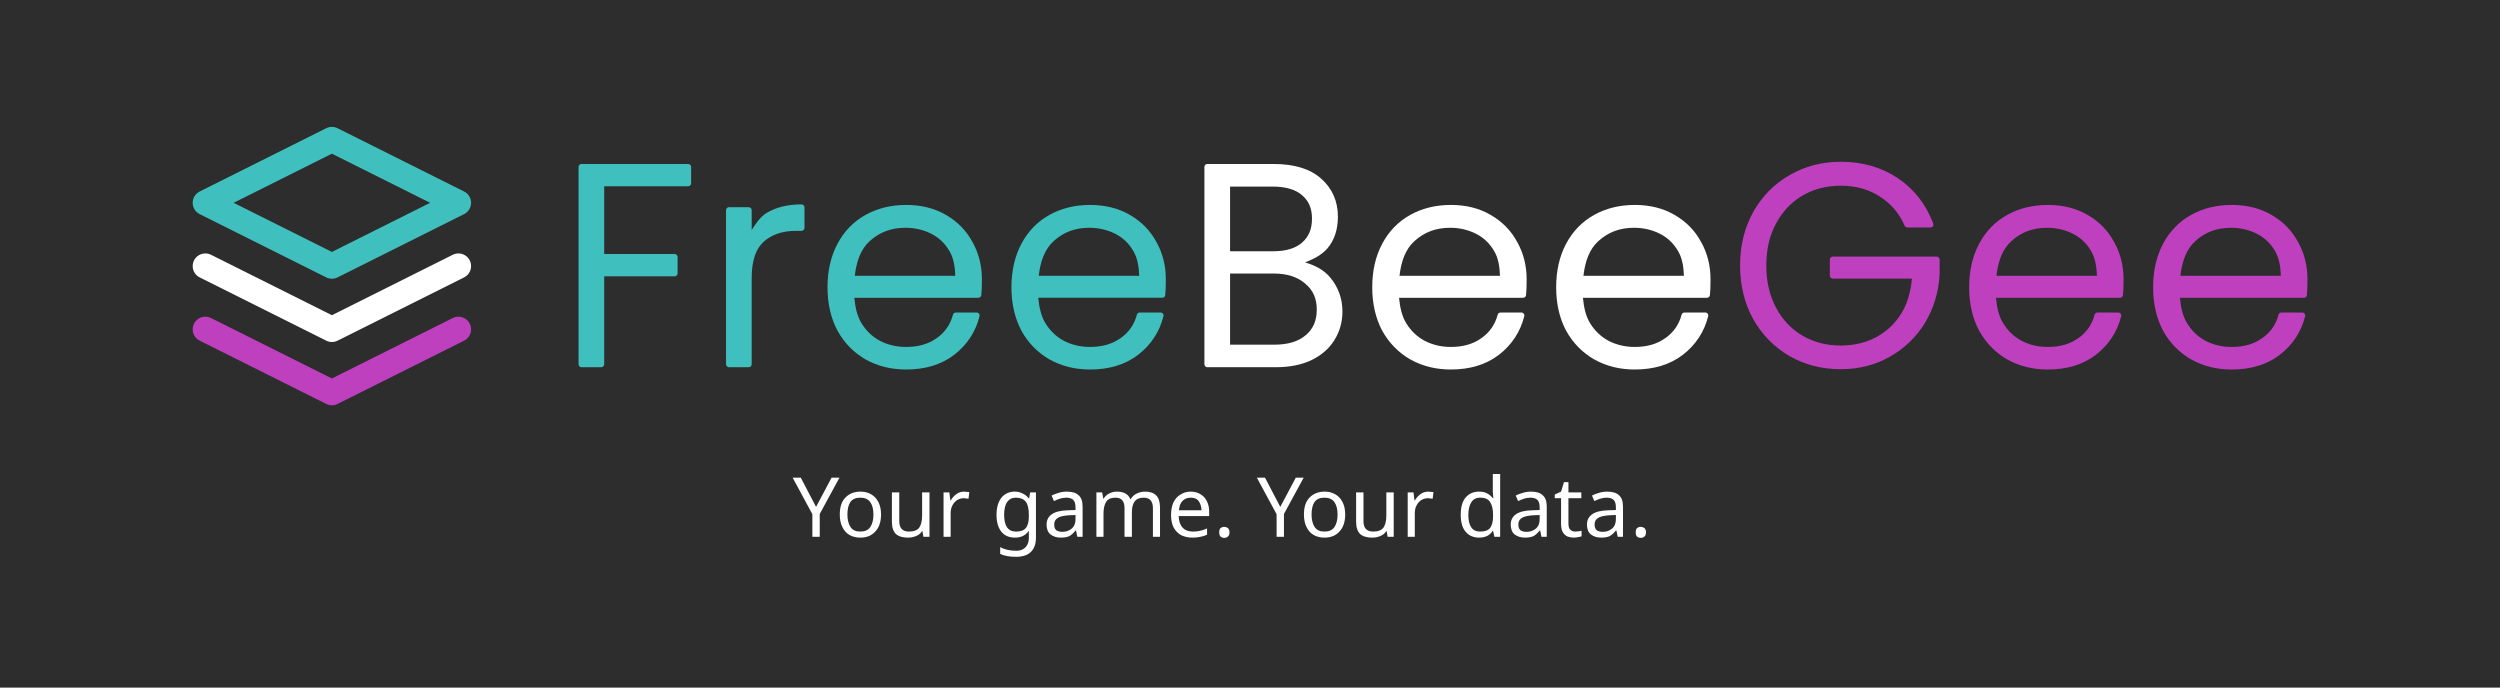
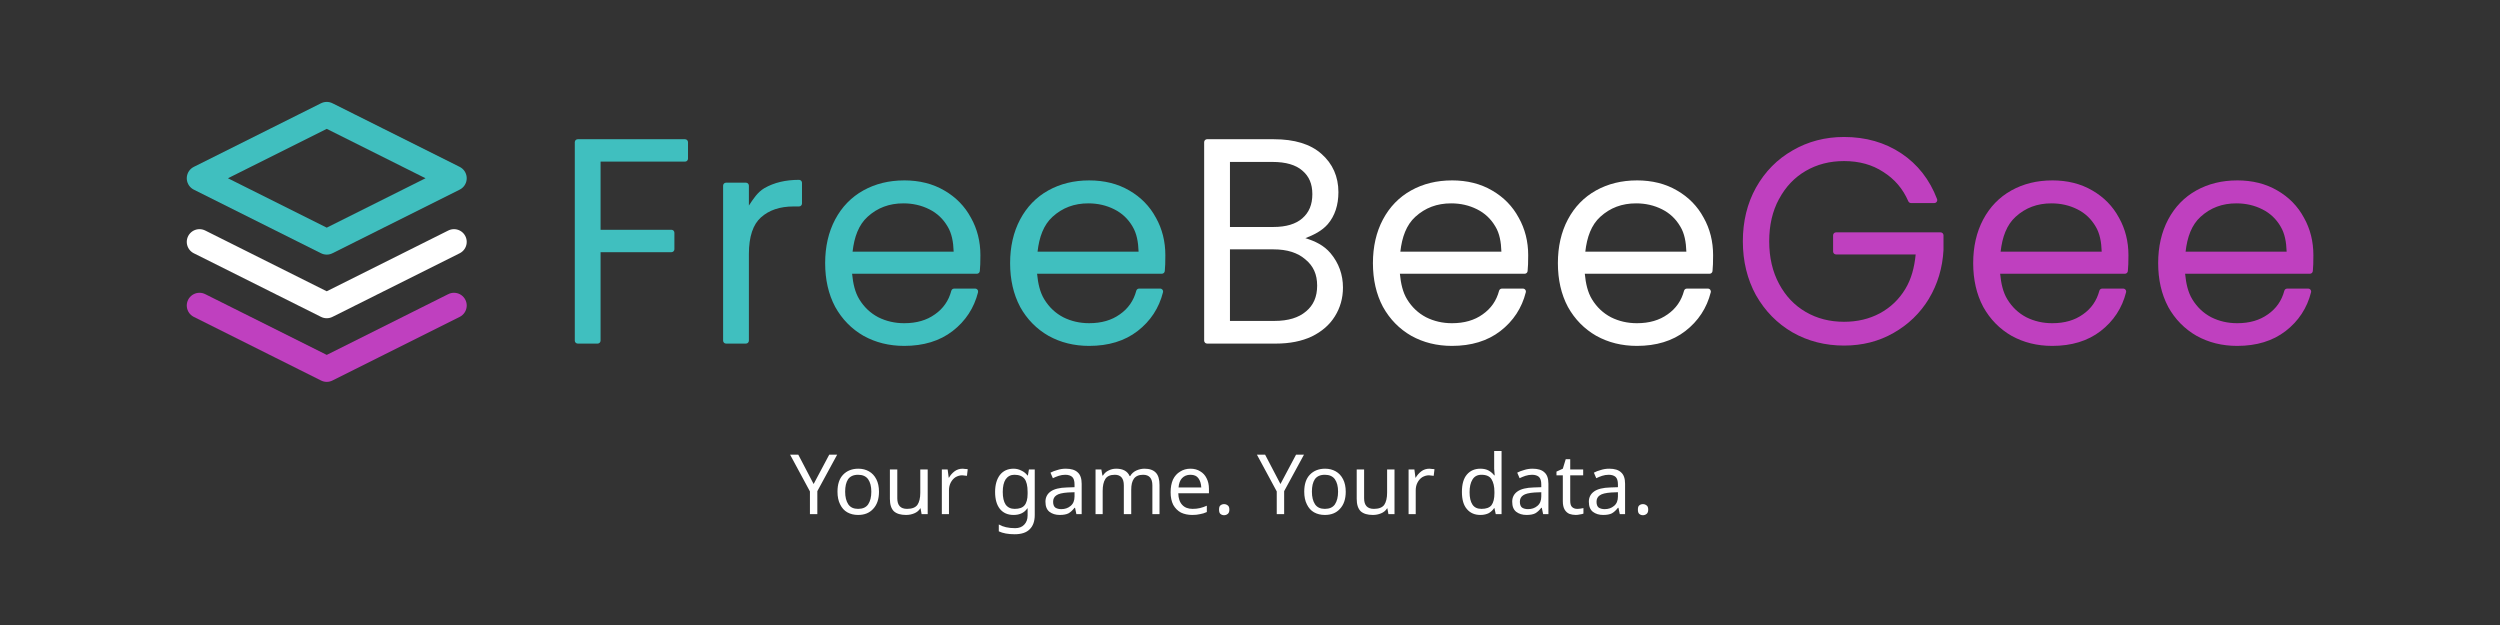
- <svg xmlns="http://www.w3.org/2000/svg" id="svg8" version="1.1" class="feather feather-layers" viewBox="0 0 148.604 40.871" height="40.871" width="148.604" style="fill:none;stroke:currentColor;stroke-width:2;stroke-linecap:round;stroke-linejoin:round">
+ <svg xmlns="http://www.w3.org/2000/svg" id="svg8" version="1.1" class="feather feather-layers" viewBox="0 0 147.776 36.944" height="36.944" width="147.776" style="fill:none;stroke:currentColor;stroke-width:2;stroke-linecap:round;stroke-linejoin:round">
  <defs id="defs12" />
-   <rect style="opacity:1;vector-effect:none;fill:#2d2d2d;fill-opacity:1;stroke:none;stroke-width:0.103;stroke-linecap:round;stroke-linejoin:round;stroke-miterlimit:4;stroke-dasharray:none;stroke-dashoffset:0;stroke-opacity:1" id="rect835" width="148.604" height="40.871" x="0" y="0" />
-   <text xml:space="preserve" style="font-style:normal;font-variant:normal;font-weight:normal;font-stretch:normal;font-size:4.914px;line-height:1.25;font-family:Poppins;-inkscape-font-specification:Poppins;letter-spacing:0px;word-spacing:0px;fill:#ffffff;fill-opacity:1;stroke:none;stroke-width:1.843" x="47.116" y="31.911" id="text839">
-     <tspan id="tspan837" x="47.116" y="31.911" style="stroke-width:1.843">Your game. Your data.</tspan>
-   </text>
-   <g transform="translate(0.236014)" id="g1533">
-     <g style="fill:none;stroke:currentColor;stroke-width:2;stroke-linecap:round;stroke-linejoin:round" transform="matrix(0.7973133,0,0,0.7973133,9.923916,6.248245)" id="g919-7">
-       <polygon style="stroke:#40bfbf;stroke-linecap:round;stroke-linejoin:round;stroke-opacity:1" id="polygon2-0" points="2,7 12,12 22,7 12,2 " transform="matrix(0.9433938,0,0,0.9433938,0.679275,0.679275)" />
-       <polyline style="stroke:#bf40bf;stroke-linecap:round;stroke-linejoin:round;stroke-opacity:1" id="polyline4-9" points="2 17 12 22 22 17" transform="matrix(0.9433938,0,0,0.9433938,0.679275,0.679275)" />
-       <polyline style="stroke:#ffffff;stroke-linecap:round;stroke-linejoin:round;stroke-opacity:1" id="polyline6-3" points="2 12 12 17 22 12" transform="matrix(0.9433938,0,0,0.9433938,0.679275,0.679275)" />
+   <rect style="opacity:1;vector-effect:none;fill:#333333;fill-opacity:1;stroke:none;stroke-width:1.9;stroke-linecap:round;stroke-linejoin:round;stroke-miterlimit:4;stroke-dasharray:none;stroke-dashoffset:0;stroke-opacity:1" id="rect838" width="147.776" height="36.944" x="0" y="0" />
+   <g id="g857" transform="translate(-0.4138107,-1.518135)">
+     <text id="text839" y="31.911" x="47.116" style="font-style:normal;font-variant:normal;font-weight:normal;font-stretch:normal;font-size:4.914px;line-height:1.25;font-family:Poppins;-inkscape-font-specification:Poppins;letter-spacing:0px;word-spacing:0px;fill:#ffffff;fill-opacity:1;stroke:none;stroke-width:1.843" xml:space="preserve">
+       <tspan style="stroke-width:1.843" y="31.911" x="47.116" id="tspan837">Your game. Your data.</tspan>
+     </text>
+     <g id="g1533" transform="translate(0.236014)">
+       <g id="g919-7" transform="matrix(0.7973133,0,0,0.7973133,9.923916,6.248245)" style="fill:none;stroke:currentColor;stroke-width:2;stroke-linecap:round;stroke-linejoin:round">
+         <polygon transform="matrix(0.9433938,0,0,0.9433938,0.679275,0.679275)" points="12,2 2,7 12,12 22,7 " id="polygon2-0" style="stroke:#40bfbf;stroke-linecap:round;stroke-linejoin:round;stroke-opacity:1" />
+         <polyline transform="matrix(0.9433938,0,0,0.9433938,0.679275,0.679275)" points="2 17 12 22 22 17" id="polyline4-9" style="stroke:#bf40bf;stroke-linecap:round;stroke-linejoin:round;stroke-opacity:1" />
+         <polyline transform="matrix(0.9433938,0,0,0.9433938,0.679275,0.679275)" points="2 12 12 17 22 12" id="polyline6-3" style="stroke:#ffffff;stroke-linecap:round;stroke-linejoin:round;stroke-opacity:1" />
+       </g>
+       <path style="font-style:normal;font-variant:normal;font-weight:normal;font-stretch:normal;font-size:16.781px;line-height:1.5;font-family:'Poppins Light';-inkscape-font-specification:'Poppins Light, ';letter-spacing:0.495px;word-spacing:0px;fill:#bf40bf;fill-opacity:1;stroke:none;stroke-width:0.35;stroke-linecap:round;stroke-linejoin:round;stroke-miterlimit:4;stroke-dasharray:none;stroke-opacity:1" d="m 109.18,9.615 c -1.112,0 -2.131,0.265 -3.041,0.795 -0.911,0.519 -1.635,1.255 -2.164,2.197 -0.519,0.934 -0.777,1.996 -0.777,3.174 0,1.178 0.259,2.243 0.777,3.188 a 0.175,0.175 0 0 0 0.002,0.002 c 0.529,0.931 1.251,1.668 2.16,2.197 a 0.175,0.175 0 0 0 0.002,0 c 0.911,0.519 1.929,0.777 3.041,0.777 1.078,0 2.055,-0.247 2.922,-0.744 0.875,-0.495 1.575,-1.171 2.094,-2.023 a 0.175,0.175 0 0 0 0,-0.002 c 0.518,-0.864 0.806,-1.828 0.863,-2.883 a 0.175,0.175 0 0 0 0,-0.01 V 15.428 a 0.175,0.175 0 0 0 -0.174,-0.176 h -6.176 a 0.175,0.175 0 0 0 -0.176,0.176 v 0.957 a 0.175,0.175 0 0 0 0.176,0.174 h 4.705 c -0.075,0.761 -0.255,1.452 -0.609,2.033 a 0.175,0.175 0 0 0 0,0.002 c -0.376,0.624 -0.878,1.102 -1.512,1.445 -0.622,0.332 -1.322,0.5 -2.113,0.5 -0.846,0 -1.596,-0.193 -2.262,-0.58 -0.666,-0.386 -1.189,-0.936 -1.578,-1.66 -0.388,-0.721 -0.584,-1.557 -0.584,-2.518 0,-0.961 0.195,-1.792 0.582,-2.502 a 0.175,0.175 0 0 0 0.002,0 c 0.389,-0.724 0.913,-1.274 1.578,-1.66 0.666,-0.387 1.416,-0.58 2.262,-0.58 0.9,-10e-7 1.668,0.215 2.32,0.643 a 0.175,0.175 0 0 0 0.002,0.002 c 0.665,0.418 1.154,0.99 1.477,1.732 a 0.175,0.175 0 0 0 0.16,0.105 h 1.377 a 0.175,0.175 0 0 0 0.162,-0.236 c -0.436,-1.149 -1.144,-2.055 -2.113,-2.701 -0.97,-0.646 -2.103,-0.969 -3.385,-0.969 z" id="path1109" />
+       <path style="font-style:normal;font-variant:normal;font-weight:normal;font-stretch:normal;font-size:16.781px;line-height:1.5;font-family:'Poppins Light';-inkscape-font-specification:'Poppins Light, ';letter-spacing:0.495px;word-spacing:0px;fill:#40bfbf;fill-opacity:1;stroke:none;stroke-width:0.35;stroke-linecap:round;stroke-linejoin:round;stroke-miterlimit:4;stroke-dasharray:none;stroke-opacity:1" d="m 34.328,9.748 a 0.175,0.175 0 0 0 -0.174,0.176 v 11.73 a 0.175,0.175 0 0 0 0.174,0.174 h 1.176 a 0.175,0.175 0 0 0 0.174,-0.174 v -5.229 h 4.188 a 0.175,0.175 0 0 0 0.176,-0.176 v -0.973 a 0.175,0.175 0 0 0 -0.176,-0.176 h -4.188 v -4.029 h 4.994 A 0.175,0.175 0 0 0 40.846,10.897 V 9.924 A 0.175,0.175 0 0 0 40.672,9.748 Z" id="path1107" />
+       <path style="font-style:normal;font-variant:normal;font-weight:normal;font-stretch:normal;font-size:16.781px;line-height:1.5;font-family:'Poppins Light';-inkscape-font-specification:'Poppins Light, ';letter-spacing:0.495px;word-spacing:0px;fill:#ffffff;fill-opacity:1;stroke:none;stroke-width:0.35;stroke-linecap:round;stroke-linejoin:round;stroke-miterlimit:4;stroke-dasharray:none;stroke-opacity:1" d="m 71.514,9.748 a 0.175,0.175 0 0 0 -0.158,0.176 v 11.73 a 0.175,0.175 0 0 0 0.176,0.174 h 4.061 c 0.814,0 1.524,-0.138 2.123,-0.42 a 0.175,0.175 0 0 0 0.002,0 c 0.595,-0.292 1.054,-0.689 1.363,-1.189 0.319,-0.508 0.48,-1.08 0.48,-1.703 0,-0.764 -0.247,-1.448 -0.73,-2.025 -0.403,-0.482 -0.933,-0.723 -1.492,-0.895 0.504,-0.196 0.978,-0.431 1.322,-0.824 a 0.175,0.175 0 0 0 0.002,-0.002 c 0.421,-0.493 0.629,-1.134 0.629,-1.893 0,-0.914 -0.339,-1.683 -1,-2.262 -0.657,-0.585 -1.604,-0.867 -2.816,-0.867 h -3.943 a 0.175,0.175 0 0 0 -0.018,0 z m 1.367,1.342 h 2.51 c 0.802,0 1.383,0.177 1.766,0.51 a 0.175,0.175 0 0 0 0.002,0.002 c 0.398,0.337 0.592,0.783 0.592,1.393 0,0.621 -0.195,1.082 -0.594,1.43 -0.384,0.334 -0.948,0.51 -1.715,0.51 h -2.561 z m 0,5.168 h 2.578 c 0.809,0 1.426,0.201 1.881,0.594 a 0.175,0.175 0 0 0 0.004,0.004 c 0.466,0.383 0.691,0.88 0.691,1.543 0,0.665 -0.216,1.157 -0.658,1.527 a 0.175,0.175 0 0 0 -0.002,0 c -0.43,0.369 -1.045,0.562 -1.867,0.562 h -2.627 z" id="path1105" />
+       <path style="font-style:normal;font-variant:normal;font-weight:normal;font-stretch:normal;font-size:16.781px;line-height:1.5;font-family:'Poppins Light';-inkscape-font-specification:'Poppins Light, ';letter-spacing:0.495px;word-spacing:0px;fill:#40bfbf;fill-opacity:1;stroke:none;stroke-width:0.35;stroke-linecap:round;stroke-linejoin:round;stroke-miterlimit:4;stroke-dasharray:none;stroke-opacity:1" d="m 47.408,12.149 c -0.796,0 -1.482,0.163 -2.051,0.494 a 0.175,0.175 0 0 0 -0.002,0 c -0.406,0.242 -0.655,0.639 -0.91,1.027 v -1.178 a 0.175,0.175 0 0 0 -0.174,-0.176 h -1.176 a 0.175,0.175 0 0 0 -0.174,0.176 v 9.162 a 0.175,0.175 0 0 0 0.174,0.174 h 1.176 a 0.175,0.175 0 0 0 0.174,-0.174 v -5.119 c 0,-1.046 0.251,-1.754 0.715,-2.168 0.479,-0.427 1.111,-0.645 1.93,-0.645 h 0.318 a 0.175,0.175 0 0 0 0.176,-0.174 V 12.324 A 0.175,0.175 0 0 0 47.408,12.149 Z" id="path1101" />
+       <path style="font-style:normal;font-variant:normal;font-weight:normal;font-stretch:normal;font-size:16.781px;line-height:1.5;font-family:'Poppins Light';-inkscape-font-specification:'Poppins Light, ';letter-spacing:0.495px;word-spacing:0px;fill:#40bfbf;fill-opacity:1;stroke:none;stroke-width:0.35;stroke-linecap:round;stroke-linejoin:round;stroke-miterlimit:4;stroke-dasharray:none;stroke-opacity:1" d="m 53.627,12.182 c -0.898,0 -1.708,0.198 -2.418,0.594 -0.711,0.396 -1.269,0.972 -1.664,1.715 -0.395,0.744 -0.592,1.608 -0.592,2.582 0,0.974 0.196,1.838 0.592,2.582 a 0.175,0.175 0 0 0 0.002,0.004 c 0.406,0.73 0.967,1.304 1.676,1.711 a 0.175,0.175 0 0 0 0.002,0 c 0.71,0.396 1.515,0.594 2.402,0.594 1.137,0 2.096,-0.289 2.857,-0.875 0.767,-0.592 1.273,-1.365 1.506,-2.295 a 0.175,0.175 0 0 0 -0.168,-0.217 h -1.242 a 0.175,0.175 0 0 0 -0.17,0.129 c -0.158,0.591 -0.476,1.049 -0.971,1.396 a 0.175,0.175 0 0 0 -0.002,0 c -0.481,0.345 -1.078,0.521 -1.811,0.521 -0.557,0 -1.066,-0.118 -1.533,-0.352 -0.463,-0.243 -0.835,-0.592 -1.121,-1.059 -0.254,-0.413 -0.372,-0.935 -0.426,-1.512 h 7.375 a 0.175,0.175 0 0 0 0.174,-0.158 c 0.024,-0.224 0.035,-0.535 0.035,-0.941 0,-0.808 -0.187,-1.55 -0.559,-2.213 l -0.002,-0.002 c -0.362,-0.675 -0.89,-1.215 -1.574,-1.609 -0.678,-0.398 -1.471,-0.596 -2.369,-0.596 z m -0.051,1.357 c 0.557,0 1.066,0.116 1.533,0.35 0.463,0.232 0.82,0.57 1.084,1.023 a 0.175,0.175 0 0 0 0.002,0.002 c 0.243,0.402 0.336,0.912 0.354,1.48 h -5.975 c 0.099,-0.866 0.356,-1.58 0.887,-2.062 0.585,-0.532 1.28,-0.793 2.115,-0.793 z" id="path1099" />
+       <path style="font-style:normal;font-variant:normal;font-weight:normal;font-stretch:normal;font-size:16.781px;line-height:1.5;font-family:'Poppins Light';-inkscape-font-specification:'Poppins Light, ';letter-spacing:0.495px;word-spacing:0px;fill:#40bfbf;fill-opacity:1;stroke:none;stroke-width:0.35;stroke-linecap:round;stroke-linejoin:round;stroke-miterlimit:4;stroke-dasharray:none;stroke-opacity:1" d="m 64.558,12.182 c -0.898,0 -1.708,0.198 -2.418,0.594 -0.711,0.396 -1.267,0.972 -1.662,1.715 -0.395,0.744 -0.592,1.608 -0.592,2.582 0,0.974 0.196,1.838 0.592,2.582 a 0.175,0.175 0 0 0 0,0.004 c 0.406,0.73 0.969,1.304 1.678,1.711 a 0.175,0.175 0 0 0 0.002,0 c 0.71,0.396 1.513,0.594 2.4,0.594 1.137,0 2.098,-0.289 2.859,-0.875 0.767,-0.592 1.273,-1.365 1.506,-2.295 A 0.175,0.175 0 0 0 68.754,18.576 h -1.242 a 0.175,0.175 0 0 0 -0.168,0.129 c -0.158,0.591 -0.478,1.049 -0.973,1.396 a 0.175,0.175 0 0 0 -0.002,0 c -0.481,0.345 -1.078,0.521 -1.811,0.521 -0.556,0 -1.063,-0.117 -1.529,-0.35 l -0.004,-0.002 c -0.463,-0.243 -0.833,-0.592 -1.119,-1.059 -0.254,-0.413 -0.372,-0.935 -0.426,-1.512 h 7.375 a 0.175,0.175 0 0 0 0.174,-0.158 c 0.024,-0.224 0.033,-0.535 0.033,-0.941 0,-0.808 -0.185,-1.55 -0.557,-2.213 l -0.002,-0.002 C 68.142,13.712 67.613,13.172 66.93,12.777 66.251,12.38 65.456,12.182 64.558,12.182 Z m -0.051,1.357 c 0.557,0 1.066,0.116 1.533,0.35 0.463,0.232 0.822,0.57 1.086,1.023 a 0.175,0.175 0 0 0 0,0.002 c 0.243,0.402 0.336,0.912 0.354,1.48 H 61.508 c 0.099,-0.866 0.356,-1.58 0.887,-2.062 0.585,-0.532 1.278,-0.793 2.113,-0.793 z" id="path1097" />
+       <path style="font-style:normal;font-variant:normal;font-weight:normal;font-stretch:normal;font-size:16.781px;line-height:1.5;font-family:'Poppins Light';-inkscape-font-specification:'Poppins Light, ';letter-spacing:0.495px;word-spacing:0px;fill:#ffffff;fill-opacity:1;stroke:none;stroke-width:0.35;stroke-linecap:round;stroke-linejoin:round;stroke-miterlimit:4;stroke-dasharray:none;stroke-opacity:1" d="m 86.004,12.182 c -0.898,0 -1.706,0.198 -2.416,0.594 -0.711,0.396 -1.269,0.972 -1.664,1.715 -0.395,0.744 -0.592,1.608 -0.592,2.582 0,0.974 0.196,1.838 0.592,2.582 a 0.175,0.175 0 0 0 0.002,0.004 c 0.406,0.73 0.967,1.304 1.676,1.711 a 0.175,0.175 0 0 0 0.002,0 c 0.71,0.396 1.513,0.594 2.4,0.594 1.137,0 2.098,-0.289 2.859,-0.875 0.767,-0.592 1.273,-1.365 1.506,-2.295 a 0.175,0.175 0 0 0 -0.17,-0.217 h -1.24 a 0.175,0.175 0 0 0 -0.17,0.129 c -0.158,0.591 -0.478,1.049 -0.973,1.396 -0.481,0.345 -1.08,0.521 -1.812,0.521 -0.557,0 -1.064,-0.118 -1.531,-0.352 -0.463,-0.243 -0.835,-0.592 -1.121,-1.059 -0.254,-0.413 -0.372,-0.935 -0.426,-1.512 h 7.375 a 0.175,0.175 0 0 0 0.174,-0.158 c 0.024,-0.224 0.035,-0.535 0.035,-0.941 0,-0.808 -0.187,-1.55 -0.559,-2.213 l -0.002,-0.002 c -0.362,-0.675 -0.89,-1.215 -1.574,-1.609 -0.678,-0.398 -1.473,-0.596 -2.371,-0.596 z m -0.049,1.357 c 0.557,0 1.064,0.116 1.531,0.35 0.463,0.232 0.822,0.57 1.086,1.023 a 0.175,0.175 0 0 0 0.002,0.002 c 0.243,0.402 0.334,0.912 0.352,1.48 h -5.973 c 0.099,-0.866 0.356,-1.58 0.887,-2.062 0.585,-0.532 1.28,-0.793 2.115,-0.793 z" id="path1095" />
+       <path style="font-style:normal;font-variant:normal;font-weight:normal;font-stretch:normal;font-size:16.781px;line-height:1.5;font-family:'Poppins Light';-inkscape-font-specification:'Poppins Light, ';letter-spacing:0.495px;word-spacing:0px;fill:#ffffff;fill-opacity:1;stroke:none;stroke-width:0.35;stroke-linecap:round;stroke-linejoin:round;stroke-miterlimit:4;stroke-dasharray:none;stroke-opacity:1" d="m 96.937,12.182 c -0.898,0 -1.708,0.198 -2.418,0.594 -0.711,0.396 -1.269,0.972 -1.664,1.715 -0.395,0.744 -0.59,1.608 -0.59,2.582 0,0.974 0.194,1.838 0.59,2.582 a 0.175,0.175 0 0 0 0.002,0.004 c 0.406,0.73 0.969,1.304 1.678,1.711 a 0.175,0.175 0 0 0 0.002,0 c 0.71,0.396 1.513,0.594 2.4,0.594 1.137,0 2.098,-0.289 2.859,-0.875 0.767,-0.592 1.273,-1.365 1.506,-2.295 a 0.175,0.175 0 0 0 -0.17,-0.217 h -1.242 a 0.175,0.175 0 0 0 -0.168,0.129 c -0.158,0.591 -0.478,1.049 -0.973,1.396 a 0.175,0.175 0 0 0 -0.002,0 c -0.481,0.345 -1.078,0.521 -1.811,0.521 -0.556,0 -1.063,-0.117 -1.529,-0.35 l -0.004,-0.002 c -0.463,-0.243 -0.835,-0.592 -1.121,-1.059 -0.254,-0.413 -0.372,-0.935 -0.426,-1.512 h 7.375 a 0.175,0.175 0 0 0 0.174,-0.158 c 0.024,-0.224 0.035,-0.535 0.035,-0.941 0,-0.808 -0.185,-1.55 -0.557,-2.213 l -0.002,-0.002 c -0.361,-0.675 -0.89,-1.215 -1.574,-1.609 -0.678,-0.398 -1.473,-0.596 -2.371,-0.596 z m -0.051,1.357 c 0.557,0 1.066,0.116 1.533,0.35 0.463,0.232 0.82,0.57 1.084,1.023 a 0.175,0.175 0 0 0 0.002,0.002 c 0.243,0.402 0.336,0.912 0.354,1.48 h -5.973 c 0.099,-0.866 0.356,-1.58 0.887,-2.062 0.585,-0.532 1.278,-0.793 2.113,-0.793 z" id="path1093" />
+       <path style="font-style:normal;font-variant:normal;font-weight:normal;font-stretch:normal;font-size:16.781px;line-height:1.5;font-family:'Poppins Light';-inkscape-font-specification:'Poppins Light, ';letter-spacing:0.495px;word-spacing:0px;fill:#bf40bf;fill-opacity:1;stroke:none;stroke-width:0.35;stroke-linecap:round;stroke-linejoin:round;stroke-miterlimit:4;stroke-dasharray:none;stroke-opacity:1" d="m 121.488,12.182 c -0.898,0 -1.708,0.198 -2.418,0.594 -0.711,0.396 -1.269,0.972 -1.664,1.715 -0.395,0.744 -0.592,1.608 -0.592,2.582 0,0.974 0.196,1.838 0.592,2.582 a 0.175,0.175 0 0 0 0.002,0.004 c 0.406,0.73 0.967,1.304 1.676,1.711 a 0.175,0.175 0 0 0 0.002,0 c 0.71,0.396 1.515,0.594 2.402,0.594 1.137,0 2.096,-0.289 2.857,-0.875 0.767,-0.592 1.273,-1.365 1.506,-2.295 a 0.175,0.175 0 0 0 -0.168,-0.217 h -1.242 a 0.175,0.175 0 0 0 -0.17,0.129 c -0.158,0.591 -0.476,1.049 -0.971,1.396 a 0.175,0.175 0 0 0 -0.002,0 c -0.481,0.345 -1.078,0.521 -1.811,0.521 -0.557,0 -1.066,-0.118 -1.533,-0.352 -0.463,-0.243 -0.835,-0.592 -1.121,-1.059 -0.254,-0.413 -0.372,-0.935 -0.426,-1.512 h 7.375 a 0.175,0.175 0 0 0 0.174,-0.158 c 0.024,-0.224 0.035,-0.535 0.035,-0.941 0,-0.808 -0.187,-1.55 -0.559,-2.213 l -0.002,-0.002 c -0.362,-0.675 -0.89,-1.215 -1.574,-1.609 -0.678,-0.398 -1.471,-0.596 -2.369,-0.596 z m -0.051,1.357 c 0.557,0 1.066,0.116 1.533,0.35 0.463,0.232 0.82,0.57 1.084,1.023 a 0.175,0.175 0 0 0 0.002,0.002 c 0.243,0.402 0.336,0.912 0.354,1.48 h -5.975 c 0.099,-0.866 0.356,-1.58 0.887,-2.062 0.585,-0.532 1.28,-0.793 2.115,-0.793 z" id="path1091" />
+       <path style="font-style:normal;font-variant:normal;font-weight:normal;font-stretch:normal;font-size:16.781px;line-height:1.5;font-family:'Poppins Light';-inkscape-font-specification:'Poppins Light, ';letter-spacing:0.495px;word-spacing:0px;fill:#bf40bf;fill-opacity:1;stroke:none;stroke-width:0.35;stroke-linecap:round;stroke-linejoin:round;stroke-miterlimit:4;stroke-dasharray:none;stroke-opacity:1" d="m 132.42,12.182 c -0.898,0 -1.708,0.198 -2.418,0.594 -0.711,0.396 -1.267,0.972 -1.662,1.715 -0.395,0.744 -0.592,1.608 -0.592,2.582 0,0.974 0.196,1.838 0.592,2.582 a 0.175,0.175 0 0 0 0,0.004 c 0.406,0.73 0.969,1.304 1.678,1.711 a 0.175,0.175 0 0 0 0.002,0 c 0.71,0.396 1.513,0.594 2.4,0.594 1.137,0 2.098,-0.289 2.859,-0.875 0.767,-0.592 1.273,-1.365 1.506,-2.295 a 0.175,0.175 0 0 0 -0.17,-0.217 h -1.242 a 0.175,0.175 0 0 0 -0.168,0.129 c -0.158,0.591 -0.478,1.049 -0.973,1.396 a 0.175,0.175 0 0 0 -0.002,0 c -0.481,0.345 -1.078,0.521 -1.811,0.521 -0.556,0 -1.063,-0.117 -1.529,-0.35 l -0.004,-0.002 c -0.463,-0.243 -0.833,-0.592 -1.119,-1.059 -0.254,-0.413 -0.372,-0.935 -0.426,-1.512 h 7.375 a 0.175,0.175 0 0 0 0.174,-0.158 c 0.024,-0.224 0.033,-0.535 0.033,-0.941 0,-0.808 -0.185,-1.55 -0.557,-2.213 l -0.002,-0.002 c -0.361,-0.675 -0.89,-1.215 -1.574,-1.609 -0.678,-0.398 -1.473,-0.596 -2.371,-0.596 z m -0.051,1.357 c 0.557,0 1.066,0.116 1.533,0.35 0.463,0.232 0.822,0.57 1.086,1.023 a 0.175,0.175 0 0 0 0,0.002 c 0.243,0.402 0.336,0.912 0.354,1.48 h -5.973 c 0.099,-0.866 0.356,-1.58 0.887,-2.062 0.585,-0.532 1.278,-0.793 2.113,-0.793 z" id="path1089" />
    </g>
-     <path id="path1109" d="m 109.18,9.615 c -1.112,0 -2.131,0.265 -3.041,0.795 -0.911,0.519 -1.635,1.255 -2.164,2.197 -0.519,0.934 -0.777,1.996 -0.777,3.174 0,1.178 0.259,2.243 0.777,3.188 a 0.175,0.175 0 0 0 0.002,0.002 c 0.529,0.931 1.251,1.668 2.16,2.197 a 0.175,0.175 0 0 0 0.002,0 c 0.911,0.519 1.929,0.777 3.041,0.777 1.078,0 2.055,-0.247 2.922,-0.744 0.875,-0.495 1.575,-1.171 2.094,-2.023 a 0.175,0.175 0 0 0 0,-0.002 c 0.518,-0.864 0.806,-1.828 0.863,-2.883 a 0.175,0.175 0 0 0 0,-0.01 V 15.428 a 0.175,0.175 0 0 0 -0.174,-0.176 h -6.176 a 0.175,0.175 0 0 0 -0.176,0.176 v 0.957 a 0.175,0.175 0 0 0 0.176,0.174 h 4.705 c -0.075,0.761 -0.255,1.452 -0.609,2.033 a 0.175,0.175 0 0 0 0,0.002 c -0.376,0.624 -0.878,1.102 -1.512,1.445 -0.622,0.332 -1.322,0.5 -2.113,0.5 -0.846,0 -1.596,-0.193 -2.262,-0.58 -0.666,-0.386 -1.189,-0.936 -1.578,-1.66 -0.388,-0.721 -0.584,-1.557 -0.584,-2.518 0,-0.961 0.195,-1.792 0.582,-2.502 a 0.175,0.175 0 0 0 0.002,0 c 0.389,-0.724 0.913,-1.274 1.578,-1.66 0.666,-0.387 1.416,-0.58 2.262,-0.58 0.9,-10e-7 1.668,0.215 2.32,0.643 a 0.175,0.175 0 0 0 0.002,0.002 c 0.665,0.418 1.154,0.99 1.477,1.732 a 0.175,0.175 0 0 0 0.16,0.105 h 1.377 a 0.175,0.175 0 0 0 0.162,-0.236 c -0.436,-1.149 -1.144,-2.055 -2.113,-2.701 -0.97,-0.646 -2.103,-0.969 -3.385,-0.969 z" style="font-style:normal;font-variant:normal;font-weight:normal;font-stretch:normal;font-size:16.781px;line-height:1.5;font-family:'Poppins Light';-inkscape-font-specification:'Poppins Light, ';letter-spacing:0.495px;word-spacing:0px;fill:#bf40bf;fill-opacity:1;stroke:none;stroke-width:0.35;stroke-linecap:round;stroke-linejoin:round;stroke-miterlimit:4;stroke-dasharray:none;stroke-opacity:1" />
-     <path id="path1107" d="m 34.328,9.748 a 0.175,0.175 0 0 0 -0.174,0.176 v 11.73 a 0.175,0.175 0 0 0 0.174,0.174 h 1.176 a 0.175,0.175 0 0 0 0.174,-0.174 v -5.229 h 4.188 a 0.175,0.175 0 0 0 0.176,-0.176 v -0.973 a 0.175,0.175 0 0 0 -0.176,-0.176 h -4.188 v -4.029 h 4.994 A 0.175,0.175 0 0 0 40.846,10.897 V 9.924 A 0.175,0.175 0 0 0 40.672,9.748 Z" style="font-style:normal;font-variant:normal;font-weight:normal;font-stretch:normal;font-size:16.781px;line-height:1.5;font-family:'Poppins Light';-inkscape-font-specification:'Poppins Light, ';letter-spacing:0.495px;word-spacing:0px;fill:#40bfbf;fill-opacity:1;stroke:none;stroke-width:0.35;stroke-linecap:round;stroke-linejoin:round;stroke-miterlimit:4;stroke-dasharray:none;stroke-opacity:1" />
-     <path id="path1105" d="m 71.514,9.748 a 0.175,0.175 0 0 0 -0.158,0.176 v 11.73 a 0.175,0.175 0 0 0 0.176,0.174 h 4.061 c 0.814,0 1.524,-0.138 2.123,-0.42 a 0.175,0.175 0 0 0 0.002,0 c 0.595,-0.292 1.054,-0.689 1.363,-1.189 0.319,-0.508 0.48,-1.08 0.48,-1.703 0,-0.764 -0.247,-1.448 -0.73,-2.025 -0.403,-0.482 -0.933,-0.723 -1.492,-0.895 0.504,-0.196 0.978,-0.431 1.322,-0.824 a 0.175,0.175 0 0 0 0.002,-0.002 c 0.421,-0.493 0.629,-1.134 0.629,-1.893 0,-0.914 -0.339,-1.683 -1,-2.262 -0.657,-0.585 -1.604,-0.867 -2.816,-0.867 h -3.943 a 0.175,0.175 0 0 0 -0.018,0 z m 1.367,1.342 h 2.51 c 0.802,0 1.383,0.177 1.766,0.51 a 0.175,0.175 0 0 0 0.002,0.002 c 0.398,0.337 0.592,0.783 0.592,1.393 0,0.621 -0.195,1.082 -0.594,1.43 -0.384,0.334 -0.948,0.51 -1.715,0.51 h -2.561 z m 0,5.168 h 2.578 c 0.809,0 1.426,0.201 1.881,0.594 a 0.175,0.175 0 0 0 0.004,0.004 c 0.466,0.383 0.691,0.88 0.691,1.543 0,0.665 -0.216,1.157 -0.658,1.527 a 0.175,0.175 0 0 0 -0.002,0 c -0.43,0.369 -1.045,0.562 -1.867,0.562 h -2.627 z" style="font-style:normal;font-variant:normal;font-weight:normal;font-stretch:normal;font-size:16.781px;line-height:1.5;font-family:'Poppins Light';-inkscape-font-specification:'Poppins Light, ';letter-spacing:0.495px;word-spacing:0px;fill:#ffffff;fill-opacity:1;stroke:none;stroke-width:0.35;stroke-linecap:round;stroke-linejoin:round;stroke-miterlimit:4;stroke-dasharray:none;stroke-opacity:1" />
-     <path id="path1101" d="m 47.408,12.149 c -0.796,0 -1.482,0.163 -2.051,0.494 a 0.175,0.175 0 0 0 -0.002,0 c -0.406,0.242 -0.655,0.639 -0.91,1.027 v -1.178 a 0.175,0.175 0 0 0 -0.174,-0.176 h -1.176 a 0.175,0.175 0 0 0 -0.174,0.176 v 9.162 a 0.175,0.175 0 0 0 0.174,0.174 h 1.176 a 0.175,0.175 0 0 0 0.174,-0.174 v -5.119 c 0,-1.046 0.251,-1.754 0.715,-2.168 0.479,-0.427 1.111,-0.645 1.93,-0.645 h 0.318 a 0.175,0.175 0 0 0 0.176,-0.174 V 12.324 A 0.175,0.175 0 0 0 47.408,12.149 Z" style="font-style:normal;font-variant:normal;font-weight:normal;font-stretch:normal;font-size:16.781px;line-height:1.5;font-family:'Poppins Light';-inkscape-font-specification:'Poppins Light, ';letter-spacing:0.495px;word-spacing:0px;fill:#40bfbf;fill-opacity:1;stroke:none;stroke-width:0.35;stroke-linecap:round;stroke-linejoin:round;stroke-miterlimit:4;stroke-dasharray:none;stroke-opacity:1" />
-     <path id="path1099" d="m 53.627,12.182 c -0.898,0 -1.708,0.198 -2.418,0.594 -0.711,0.396 -1.269,0.972 -1.664,1.715 -0.395,0.744 -0.592,1.608 -0.592,2.582 0,0.974 0.196,1.838 0.592,2.582 a 0.175,0.175 0 0 0 0.002,0.004 c 0.406,0.73 0.967,1.304 1.676,1.711 a 0.175,0.175 0 0 0 0.002,0 c 0.71,0.396 1.515,0.594 2.402,0.594 1.137,0 2.096,-0.289 2.857,-0.875 0.767,-0.592 1.273,-1.365 1.506,-2.295 a 0.175,0.175 0 0 0 -0.168,-0.217 h -1.242 a 0.175,0.175 0 0 0 -0.17,0.129 c -0.158,0.591 -0.476,1.049 -0.971,1.396 a 0.175,0.175 0 0 0 -0.002,0 c -0.481,0.345 -1.078,0.521 -1.811,0.521 -0.557,0 -1.066,-0.118 -1.533,-0.352 -0.463,-0.243 -0.835,-0.592 -1.121,-1.059 -0.254,-0.413 -0.372,-0.935 -0.426,-1.512 h 7.375 a 0.175,0.175 0 0 0 0.174,-0.158 c 0.024,-0.224 0.035,-0.535 0.035,-0.941 0,-0.808 -0.187,-1.55 -0.559,-2.213 l -0.002,-0.002 c -0.362,-0.675 -0.89,-1.215 -1.574,-1.609 -0.678,-0.398 -1.471,-0.596 -2.369,-0.596 z m -0.051,1.357 c 0.557,0 1.066,0.116 1.533,0.35 0.463,0.232 0.82,0.57 1.084,1.023 a 0.175,0.175 0 0 0 0.002,0.002 c 0.243,0.402 0.336,0.912 0.354,1.48 h -5.975 c 0.099,-0.866 0.356,-1.58 0.887,-2.062 0.585,-0.532 1.28,-0.793 2.115,-0.793 z" style="font-style:normal;font-variant:normal;font-weight:normal;font-stretch:normal;font-size:16.781px;line-height:1.5;font-family:'Poppins Light';-inkscape-font-specification:'Poppins Light, ';letter-spacing:0.495px;word-spacing:0px;fill:#40bfbf;fill-opacity:1;stroke:none;stroke-width:0.35;stroke-linecap:round;stroke-linejoin:round;stroke-miterlimit:4;stroke-dasharray:none;stroke-opacity:1" />
-     <path id="path1097" d="m 64.558,12.182 c -0.898,0 -1.708,0.198 -2.418,0.594 -0.711,0.396 -1.267,0.972 -1.662,1.715 -0.395,0.744 -0.592,1.608 -0.592,2.582 0,0.974 0.196,1.838 0.592,2.582 a 0.175,0.175 0 0 0 0,0.004 c 0.406,0.73 0.969,1.304 1.678,1.711 a 0.175,0.175 0 0 0 0.002,0 c 0.71,0.396 1.513,0.594 2.4,0.594 1.137,0 2.098,-0.289 2.859,-0.875 0.767,-0.592 1.273,-1.365 1.506,-2.295 A 0.175,0.175 0 0 0 68.754,18.576 h -1.242 a 0.175,0.175 0 0 0 -0.168,0.129 c -0.158,0.591 -0.478,1.049 -0.973,1.396 a 0.175,0.175 0 0 0 -0.002,0 c -0.481,0.345 -1.078,0.521 -1.811,0.521 -0.556,0 -1.063,-0.117 -1.529,-0.35 l -0.004,-0.002 c -0.463,-0.243 -0.833,-0.592 -1.119,-1.059 -0.254,-0.413 -0.372,-0.935 -0.426,-1.512 h 7.375 a 0.175,0.175 0 0 0 0.174,-0.158 c 0.024,-0.224 0.033,-0.535 0.033,-0.941 0,-0.808 -0.185,-1.55 -0.557,-2.213 l -0.002,-0.002 C 68.142,13.712 67.613,13.172 66.93,12.777 66.251,12.38 65.456,12.182 64.558,12.182 Z m -0.051,1.357 c 0.557,0 1.066,0.116 1.533,0.35 0.463,0.232 0.822,0.57 1.086,1.023 a 0.175,0.175 0 0 0 0,0.002 c 0.243,0.402 0.336,0.912 0.354,1.48 H 61.508 c 0.099,-0.866 0.356,-1.58 0.887,-2.062 0.585,-0.532 1.278,-0.793 2.113,-0.793 z" style="font-style:normal;font-variant:normal;font-weight:normal;font-stretch:normal;font-size:16.781px;line-height:1.5;font-family:'Poppins Light';-inkscape-font-specification:'Poppins Light, ';letter-spacing:0.495px;word-spacing:0px;fill:#40bfbf;fill-opacity:1;stroke:none;stroke-width:0.35;stroke-linecap:round;stroke-linejoin:round;stroke-miterlimit:4;stroke-dasharray:none;stroke-opacity:1" />
-     <path id="path1095" d="m 86.004,12.182 c -0.898,0 -1.706,0.198 -2.416,0.594 -0.711,0.396 -1.269,0.972 -1.664,1.715 -0.395,0.744 -0.592,1.608 -0.592,2.582 0,0.974 0.196,1.838 0.592,2.582 a 0.175,0.175 0 0 0 0.002,0.004 c 0.406,0.73 0.967,1.304 1.676,1.711 a 0.175,0.175 0 0 0 0.002,0 c 0.71,0.396 1.513,0.594 2.4,0.594 1.137,0 2.098,-0.289 2.859,-0.875 0.767,-0.592 1.273,-1.365 1.506,-2.295 a 0.175,0.175 0 0 0 -0.17,-0.217 h -1.24 a 0.175,0.175 0 0 0 -0.17,0.129 c -0.158,0.591 -0.478,1.049 -0.973,1.396 -0.481,0.345 -1.08,0.521 -1.812,0.521 -0.557,0 -1.064,-0.118 -1.531,-0.352 -0.463,-0.243 -0.835,-0.592 -1.121,-1.059 -0.254,-0.413 -0.372,-0.935 -0.426,-1.512 h 7.375 a 0.175,0.175 0 0 0 0.174,-0.158 c 0.024,-0.224 0.035,-0.535 0.035,-0.941 0,-0.808 -0.187,-1.55 -0.559,-2.213 l -0.002,-0.002 c -0.362,-0.675 -0.89,-1.215 -1.574,-1.609 -0.678,-0.398 -1.473,-0.596 -2.371,-0.596 z m -0.049,1.357 c 0.557,0 1.064,0.116 1.531,0.35 0.463,0.232 0.822,0.57 1.086,1.023 a 0.175,0.175 0 0 0 0.002,0.002 c 0.243,0.402 0.334,0.912 0.352,1.48 h -5.973 c 0.099,-0.866 0.356,-1.58 0.887,-2.062 0.585,-0.532 1.28,-0.793 2.115,-0.793 z" style="font-style:normal;font-variant:normal;font-weight:normal;font-stretch:normal;font-size:16.781px;line-height:1.5;font-family:'Poppins Light';-inkscape-font-specification:'Poppins Light, ';letter-spacing:0.495px;word-spacing:0px;fill:#ffffff;fill-opacity:1;stroke:none;stroke-width:0.35;stroke-linecap:round;stroke-linejoin:round;stroke-miterlimit:4;stroke-dasharray:none;stroke-opacity:1" />
-     <path id="path1093" d="m 96.937,12.182 c -0.898,0 -1.708,0.198 -2.418,0.594 -0.711,0.396 -1.269,0.972 -1.664,1.715 -0.395,0.744 -0.59,1.608 -0.59,2.582 0,0.974 0.194,1.838 0.59,2.582 a 0.175,0.175 0 0 0 0.002,0.004 c 0.406,0.73 0.969,1.304 1.678,1.711 a 0.175,0.175 0 0 0 0.002,0 c 0.71,0.396 1.513,0.594 2.4,0.594 1.137,0 2.098,-0.289 2.859,-0.875 0.767,-0.592 1.273,-1.365 1.506,-2.295 a 0.175,0.175 0 0 0 -0.17,-0.217 h -1.242 a 0.175,0.175 0 0 0 -0.168,0.129 c -0.158,0.591 -0.478,1.049 -0.973,1.396 a 0.175,0.175 0 0 0 -0.002,0 c -0.481,0.345 -1.078,0.521 -1.811,0.521 -0.556,0 -1.063,-0.117 -1.529,-0.35 l -0.004,-0.002 c -0.463,-0.243 -0.835,-0.592 -1.121,-1.059 -0.254,-0.413 -0.372,-0.935 -0.426,-1.512 h 7.375 a 0.175,0.175 0 0 0 0.174,-0.158 c 0.024,-0.224 0.035,-0.535 0.035,-0.941 0,-0.808 -0.185,-1.55 -0.557,-2.213 l -0.002,-0.002 c -0.361,-0.675 -0.89,-1.215 -1.574,-1.609 -0.678,-0.398 -1.473,-0.596 -2.371,-0.596 z m -0.051,1.357 c 0.557,0 1.066,0.116 1.533,0.35 0.463,0.232 0.82,0.57 1.084,1.023 a 0.175,0.175 0 0 0 0.002,0.002 c 0.243,0.402 0.336,0.912 0.354,1.48 h -5.973 c 0.099,-0.866 0.356,-1.58 0.887,-2.062 0.585,-0.532 1.278,-0.793 2.113,-0.793 z" style="font-style:normal;font-variant:normal;font-weight:normal;font-stretch:normal;font-size:16.781px;line-height:1.5;font-family:'Poppins Light';-inkscape-font-specification:'Poppins Light, ';letter-spacing:0.495px;word-spacing:0px;fill:#ffffff;fill-opacity:1;stroke:none;stroke-width:0.35;stroke-linecap:round;stroke-linejoin:round;stroke-miterlimit:4;stroke-dasharray:none;stroke-opacity:1" />
-     <path id="path1091" d="m 121.488,12.182 c -0.898,0 -1.708,0.198 -2.418,0.594 -0.711,0.396 -1.269,0.972 -1.664,1.715 -0.395,0.744 -0.592,1.608 -0.592,2.582 0,0.974 0.196,1.838 0.592,2.582 a 0.175,0.175 0 0 0 0.002,0.004 c 0.406,0.73 0.967,1.304 1.676,1.711 a 0.175,0.175 0 0 0 0.002,0 c 0.71,0.396 1.515,0.594 2.402,0.594 1.137,0 2.096,-0.289 2.857,-0.875 0.767,-0.592 1.273,-1.365 1.506,-2.295 a 0.175,0.175 0 0 0 -0.168,-0.217 h -1.242 a 0.175,0.175 0 0 0 -0.17,0.129 c -0.158,0.591 -0.476,1.049 -0.971,1.396 a 0.175,0.175 0 0 0 -0.002,0 c -0.481,0.345 -1.078,0.521 -1.811,0.521 -0.557,0 -1.066,-0.118 -1.533,-0.352 -0.463,-0.243 -0.835,-0.592 -1.121,-1.059 -0.254,-0.413 -0.372,-0.935 -0.426,-1.512 h 7.375 a 0.175,0.175 0 0 0 0.174,-0.158 c 0.024,-0.224 0.035,-0.535 0.035,-0.941 0,-0.808 -0.187,-1.55 -0.559,-2.213 l -0.002,-0.002 c -0.362,-0.675 -0.89,-1.215 -1.574,-1.609 -0.678,-0.398 -1.471,-0.596 -2.369,-0.596 z m -0.051,1.357 c 0.557,0 1.066,0.116 1.533,0.35 0.463,0.232 0.82,0.57 1.084,1.023 a 0.175,0.175 0 0 0 0.002,0.002 c 0.243,0.402 0.336,0.912 0.354,1.48 h -5.975 c 0.099,-0.866 0.356,-1.58 0.887,-2.062 0.585,-0.532 1.28,-0.793 2.115,-0.793 z" style="font-style:normal;font-variant:normal;font-weight:normal;font-stretch:normal;font-size:16.781px;line-height:1.5;font-family:'Poppins Light';-inkscape-font-specification:'Poppins Light, ';letter-spacing:0.495px;word-spacing:0px;fill:#bf40bf;fill-opacity:1;stroke:none;stroke-width:0.35;stroke-linecap:round;stroke-linejoin:round;stroke-miterlimit:4;stroke-dasharray:none;stroke-opacity:1" />
-     <path id="path1089" d="m 132.42,12.182 c -0.898,0 -1.708,0.198 -2.418,0.594 -0.711,0.396 -1.267,0.972 -1.662,1.715 -0.395,0.744 -0.592,1.608 -0.592,2.582 0,0.974 0.196,1.838 0.592,2.582 a 0.175,0.175 0 0 0 0,0.004 c 0.406,0.73 0.969,1.304 1.678,1.711 a 0.175,0.175 0 0 0 0.002,0 c 0.71,0.396 1.513,0.594 2.4,0.594 1.137,0 2.098,-0.289 2.859,-0.875 0.767,-0.592 1.273,-1.365 1.506,-2.295 a 0.175,0.175 0 0 0 -0.17,-0.217 h -1.242 a 0.175,0.175 0 0 0 -0.168,0.129 c -0.158,0.591 -0.478,1.049 -0.973,1.396 a 0.175,0.175 0 0 0 -0.002,0 c -0.481,0.345 -1.078,0.521 -1.811,0.521 -0.556,0 -1.063,-0.117 -1.529,-0.35 l -0.004,-0.002 c -0.463,-0.243 -0.833,-0.592 -1.119,-1.059 -0.254,-0.413 -0.372,-0.935 -0.426,-1.512 h 7.375 a 0.175,0.175 0 0 0 0.174,-0.158 c 0.024,-0.224 0.033,-0.535 0.033,-0.941 0,-0.808 -0.185,-1.55 -0.557,-2.213 l -0.002,-0.002 c -0.361,-0.675 -0.89,-1.215 -1.574,-1.609 -0.678,-0.398 -1.473,-0.596 -2.371,-0.596 z m -0.051,1.357 c 0.557,0 1.066,0.116 1.533,0.35 0.463,0.232 0.822,0.57 1.086,1.023 a 0.175,0.175 0 0 0 0,0.002 c 0.243,0.402 0.336,0.912 0.354,1.48 h -5.973 c 0.099,-0.866 0.356,-1.58 0.887,-2.062 0.585,-0.532 1.278,-0.793 2.113,-0.793 z" style="font-style:normal;font-variant:normal;font-weight:normal;font-stretch:normal;font-size:16.781px;line-height:1.5;font-family:'Poppins Light';-inkscape-font-specification:'Poppins Light, ';letter-spacing:0.495px;word-spacing:0px;fill:#bf40bf;fill-opacity:1;stroke:none;stroke-width:0.35;stroke-linecap:round;stroke-linejoin:round;stroke-miterlimit:4;stroke-dasharray:none;stroke-opacity:1" />
  </g>
</svg>
